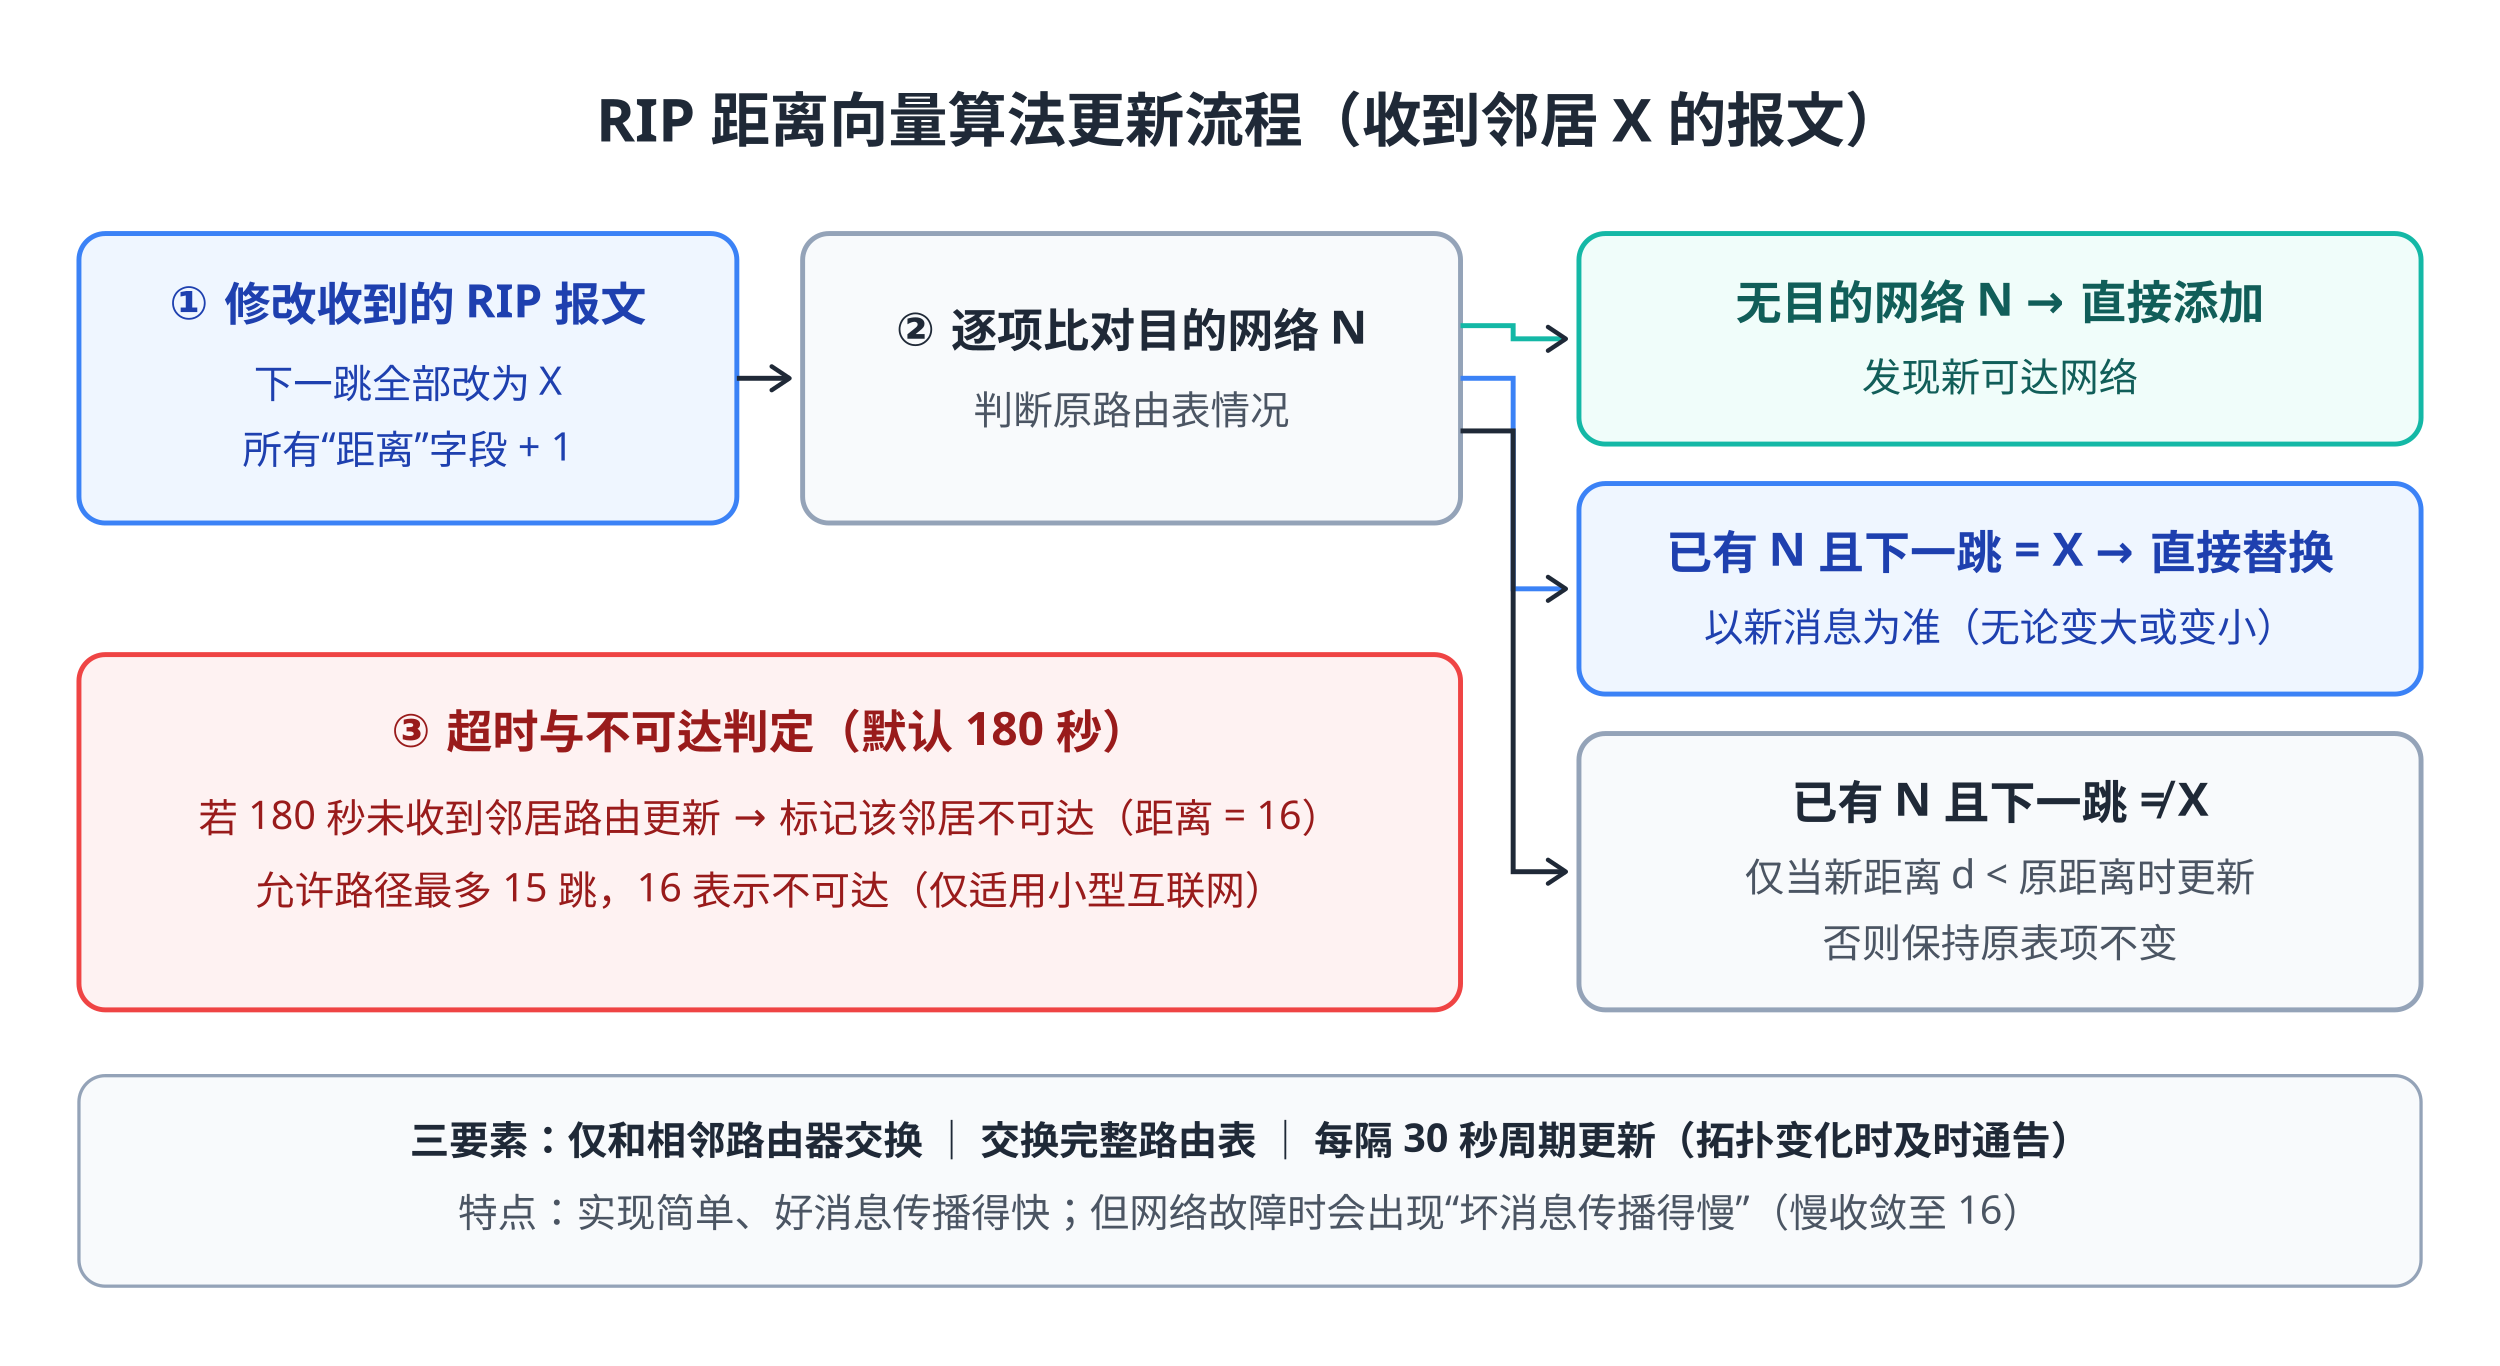
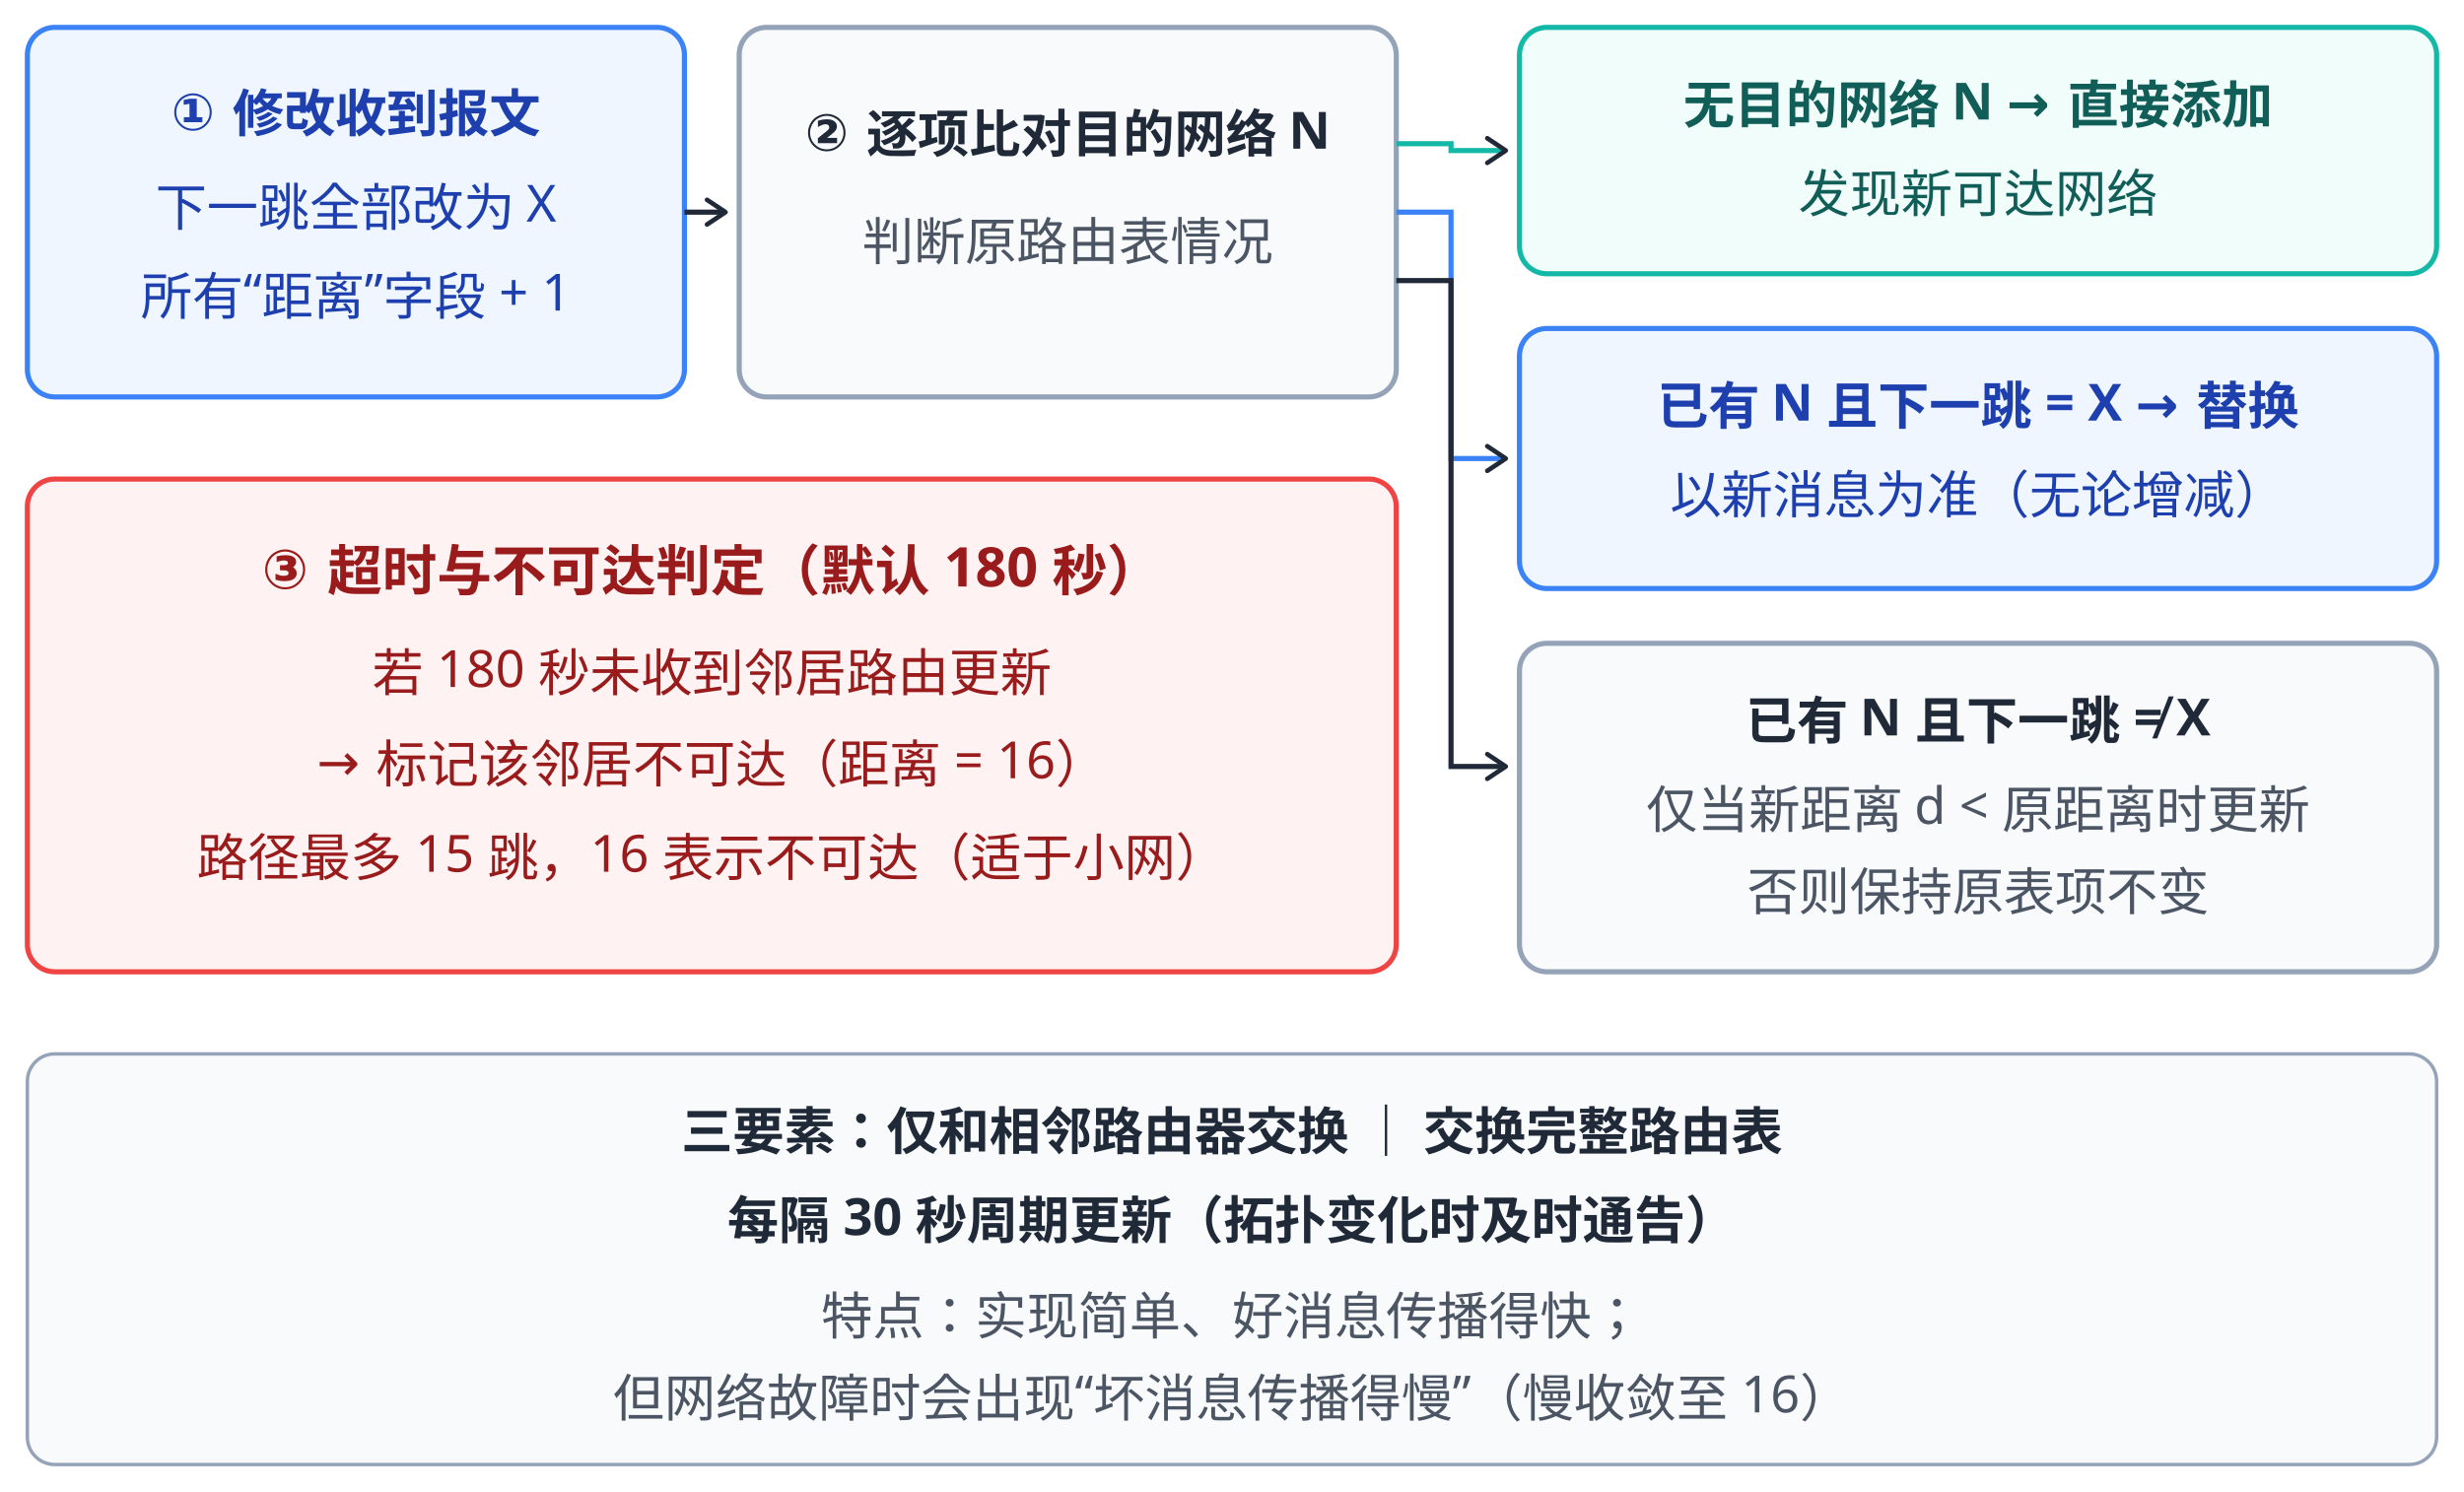
- <svg xmlns="http://www.w3.org/2000/svg" viewBox="0 1 760 415" width="760" height="415" role="img">
+ <svg xmlns="http://www.w3.org/2000/svg" viewBox="0 0 720 436" width="720" height="436" role="img">
  <defs>
    <marker id="rip-flow-arrow" viewBox="0 0 10 10" refX="8" refY="5" markerWidth="6" markerHeight="6" orient="auto">
      <path d="M2 1L8 5L2 9" fill="none" stroke="#1f2937" stroke-width="1.5" stroke-linecap="round" stroke-linejoin="round" />
    </marker>
  </defs>
  <g font-family="'PingFang SC','Noto Sans SC','Microsoft YaHei',system-ui,sans-serif">
-     <text x="380" y="44" text-anchor="middle" font-size="18" font-weight="600" fill="#1f2937">RIP 距离向量算法更新流程（收到邻居 X 的报文）</text>
-     <rect x="24" y="72" width="200" height="88" rx="8" fill="#eff6ff" stroke="#3b82f6" stroke-width="1.5" />
-     <text x="124" y="98" text-anchor="middle" font-size="14" font-weight="600" fill="#1e40af">① 修改收到的 RIP 报文</text>
-     <text x="124" y="122" text-anchor="middle" font-size="12" font-weight="400" fill="#1e40af">下一跳全部改为 X</text>
-     <text x="124" y="142" text-anchor="middle" font-size="12" font-weight="400" fill="#1e40af">所有“距离”字段 + 1</text>
-     <line x1="224" y1="116" x2="240" y2="116" stroke="#1f2937" stroke-width="1.5" marker-end="url(#rip-flow-arrow)" />
-     <rect x="244" y="72" width="200" height="88" rx="8" fill="#f8fafc" stroke="#94a3b8" stroke-width="1.5" />
-     <text x="344" y="106" text-anchor="middle" font-size="14" font-weight="600" fill="#1f2937">② 逐项比对目的网络 N</text>
-     <text x="344" y="130" text-anchor="middle" font-size="12" font-weight="400" fill="#4b5563">判断原路由表情况</text>
-     <path d="M444 100 H460 V104 H476" fill="none" stroke="#14b8a6" stroke-width="1.5" marker-end="url(#rip-flow-arrow)" />
-     <path d="M444 116 H460 V180 H476" fill="none" stroke="#3b82f6" stroke-width="1.5" marker-end="url(#rip-flow-arrow)" />
-     <path d="M444 132 H460 V266 H476" fill="none" stroke="#1f2937" stroke-width="1.5" marker-end="url(#rip-flow-arrow)" />
-     <rect x="480" y="72" width="256" height="64" rx="8" fill="#f0fdfa" stroke="#14b8a6" stroke-width="1.5" />
-     <text x="608" y="98" text-anchor="middle" font-size="14" font-weight="600" fill="#115e59">无目的网络 N → 直接添加</text>
-     <text x="608" y="120" text-anchor="middle" font-size="12" font-weight="400" fill="#115e59">发现新可达网络</text>
-     <rect x="480" y="148" width="256" height="64" rx="8" fill="#eff6ff" stroke="#3b82f6" stroke-width="1.5" />
-     <text x="608" y="174" text-anchor="middle" font-size="14" font-weight="600" fill="#1e40af">已有 N 且下一跳 = X → 直接替换</text>
-     <text x="608" y="196" text-anchor="middle" font-size="12" font-weight="400" fill="#1e40af">以新消息为准（无论变大或变小）</text>
-     <rect x="480" y="224" width="256" height="84" rx="8" fill="#f8fafc" stroke="#94a3b8" stroke-width="1.5" />
-     <text x="608" y="250" text-anchor="middle" font-size="14" font-weight="600" fill="#1f2937">已有 N 且下一跳 ≠ X</text>
-     <text x="608" y="272" text-anchor="middle" font-size="12" font-weight="400" fill="#4b5563">仅当新距离 d &lt; 原距离时更新</text>
-     <text x="608" y="292" text-anchor="middle" font-size="12" font-weight="400" fill="#4b5563">否则保持原表项不变</text>
-     <rect x="24" y="200" width="420" height="108" rx="8" fill="#fef2f2" stroke="#ef4444" stroke-width="1.5" />
-     <text x="234" y="228" text-anchor="middle" font-size="14" font-weight="600" fill="#991b1b">③ 超时与不可达判定（默认 180 秒）</text>
-     <text x="234" y="254" text-anchor="middle" font-size="12" font-weight="400" fill="#991b1b">若 180 秒未收到邻居路由更新 → 标记该邻居不可达（距离 = 16）</text>
-     <text x="234" y="276" text-anchor="middle" font-size="12" font-weight="400" fill="#991b1b">允许路径最多 15 跳，16 表示不可达（仅适用小型互联网）</text>
-     <rect x="24" y="328" width="712" height="64" rx="8" fill="#f8fafc" stroke="#94a3b8" stroke-width="1" data-role="note" />
-     <text x="380" y="352" text-anchor="middle" font-size="12" font-weight="600" fill="#1f2937">三要素：仅和相邻路由器交换 ｜ 交换完整路由表 ｜ 每隔 30 秒周期更新（拓扑变化时及时通告）</text>
-     <text x="380" y="374" text-anchor="middle" font-size="12" font-weight="400" fill="#4b5563">特点：实现简单、好消息传播得快；但网络故障时会出现“坏消息传播得慢”（慢收敛至 16）</text>
+     <rect x="8" y="8" width="192" height="108" rx="8" fill="#eff6ff" stroke="#3b82f6" stroke-width="1.5" />
+     <text x="104" y="38" text-anchor="middle" font-size="15" font-weight="600" fill="#1e40af">① 修改收到报文</text>
+     <text x="104" y="66" text-anchor="middle" font-size="15" font-weight="400" fill="#1e40af">下一跳全部改为 X</text>
+     <text x="104" y="92" text-anchor="middle" font-size="15" font-weight="400" fill="#1e40af">所有“距离”字段 + 1</text>
+     <line x1="200" y1="62" x2="212" y2="62" stroke="#1f2937" stroke-width="1.5" marker-end="url(#rip-flow-arrow)" />
+     <rect x="216" y="8" width="192" height="108" rx="8" fill="#f8fafc" stroke="#94a3b8" stroke-width="1.5" />
+     <text x="312" y="44" text-anchor="middle" font-size="15" font-weight="600" fill="#1f2937">② 逐项比对目的网络 N</text>
+     <text x="312" y="76" text-anchor="middle" font-size="15" font-weight="400" fill="#4b5563">判断原路由表情况</text>
+     <path d="M408 42 H424 V44 H440" fill="none" stroke="#14b8a6" stroke-width="1.5" marker-end="url(#rip-flow-arrow)" />
+     <path d="M408 62 H424 V134 H440" fill="none" stroke="#3b82f6" stroke-width="1.5" marker-end="url(#rip-flow-arrow)" />
+     <path d="M408 82 H424 V224 H440" fill="none" stroke="#1f2937" stroke-width="1.5" marker-end="url(#rip-flow-arrow)" />
+     <rect x="444" y="8" width="268" height="72" rx="8" fill="#f0fdfa" stroke="#14b8a6" stroke-width="1.5" />
+     <text x="578" y="36" text-anchor="middle" font-size="15" font-weight="600" fill="#115e59">无目的网络 N → 直接添加</text>
+     <text x="578" y="62" text-anchor="middle" font-size="15" font-weight="400" fill="#115e59">发现新可达网络</text>
+     <rect x="444" y="96" width="268" height="76" rx="8" fill="#eff6ff" stroke="#3b82f6" stroke-width="1.5" />
+     <text x="578" y="124" text-anchor="middle" font-size="15" font-weight="600" fill="#1e40af">已有 N 且下一跳 = X → 替换</text>
+     <text x="578" y="150" text-anchor="middle" font-size="15" font-weight="400" fill="#1e40af">以新消息为准（无论增减）</text>
+     <rect x="444" y="188" width="268" height="96" rx="8" fill="#f8fafc" stroke="#94a3b8" stroke-width="1.5" />
+     <text x="578" y="216" text-anchor="middle" font-size="15" font-weight="600" fill="#1f2937">已有 N 且下一跳 ≠ X</text>
+     <text x="578" y="242" text-anchor="middle" font-size="15" font-weight="400" fill="#4b5563">仅当新距离 d &lt; 原距离时更新</text>
+     <text x="578" y="266" text-anchor="middle" font-size="15" font-weight="400" fill="#4b5563">否则保持原表项不变</text>
+     <rect x="8" y="140" width="400" height="144" rx="8" fill="#fef2f2" stroke="#ef4444" stroke-width="1.5" />
+     <text x="208" y="172" text-anchor="middle" font-size="16" font-weight="600" fill="#991b1b">③ 超时与不可达判定（默认 180 秒）</text>
+     <text x="208" y="202" text-anchor="middle" font-size="15" font-weight="400" fill="#991b1b">若 180 秒未收到邻居路由更新</text>
+     <text x="208" y="228" text-anchor="middle" font-size="15" font-weight="400" fill="#991b1b">→ 标记该邻居不可达（距离 = 16）</text>
+     <text x="208" y="256" text-anchor="middle" font-size="15" font-weight="400" fill="#991b1b">路径最多 15 跳，16 表示不可达（适于小网）</text>
+     <rect x="8" y="308" width="704" height="120" rx="8" fill="#f8fafc" stroke="#94a3b8" stroke-width="1" data-role="note" />
+     <text x="360" y="336" text-anchor="middle" font-size="15" font-weight="600" fill="#1f2937">三要素：仅和相邻路由器交换 ｜ 交换完整路由表</text>
+     <text x="360" y="362" text-anchor="middle" font-size="15" font-weight="600" fill="#1f2937">每隔 30 秒周期更新（拓扑变化时及时通告）</text>
+     <text x="360" y="390" text-anchor="middle" font-size="15" font-weight="400" fill="#4b5563">特点：实现简单、好消息传播得快；</text>
+     <text x="360" y="414" text-anchor="middle" font-size="15" font-weight="400" fill="#4b5563">但网络故障时会出现“坏消息传播得慢”（慢收敛至 16）</text>
  </g>
</svg>
